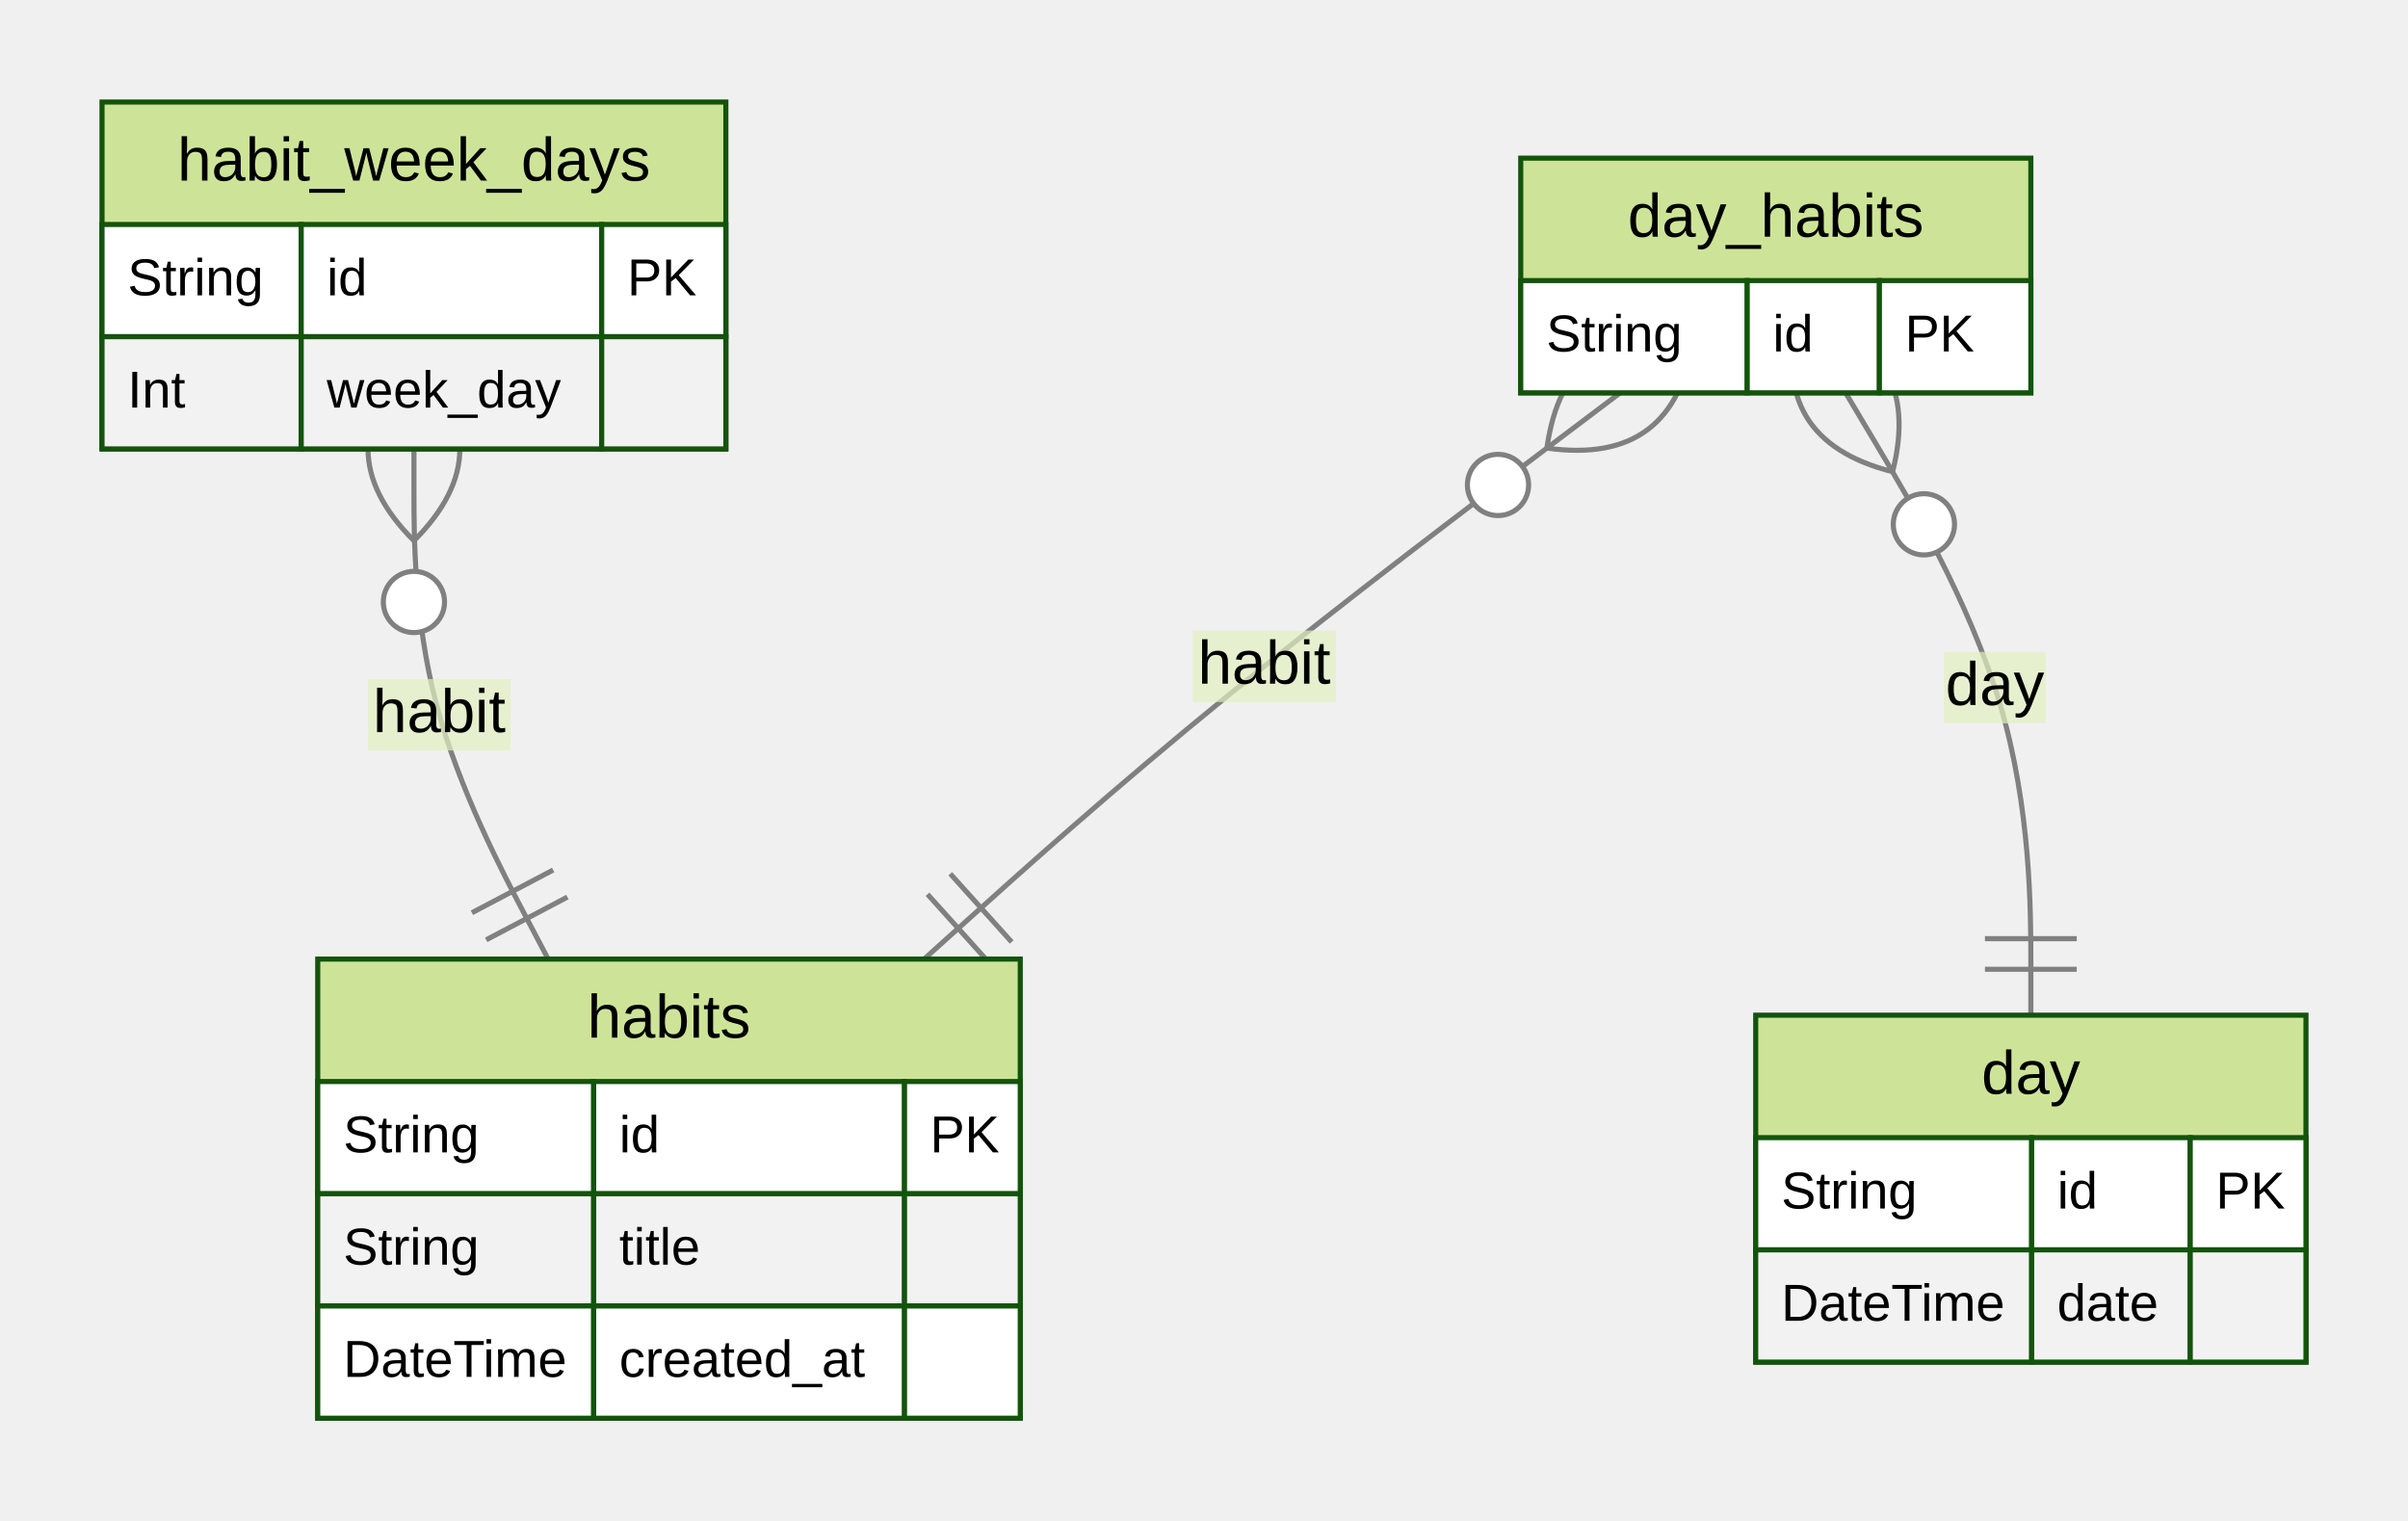
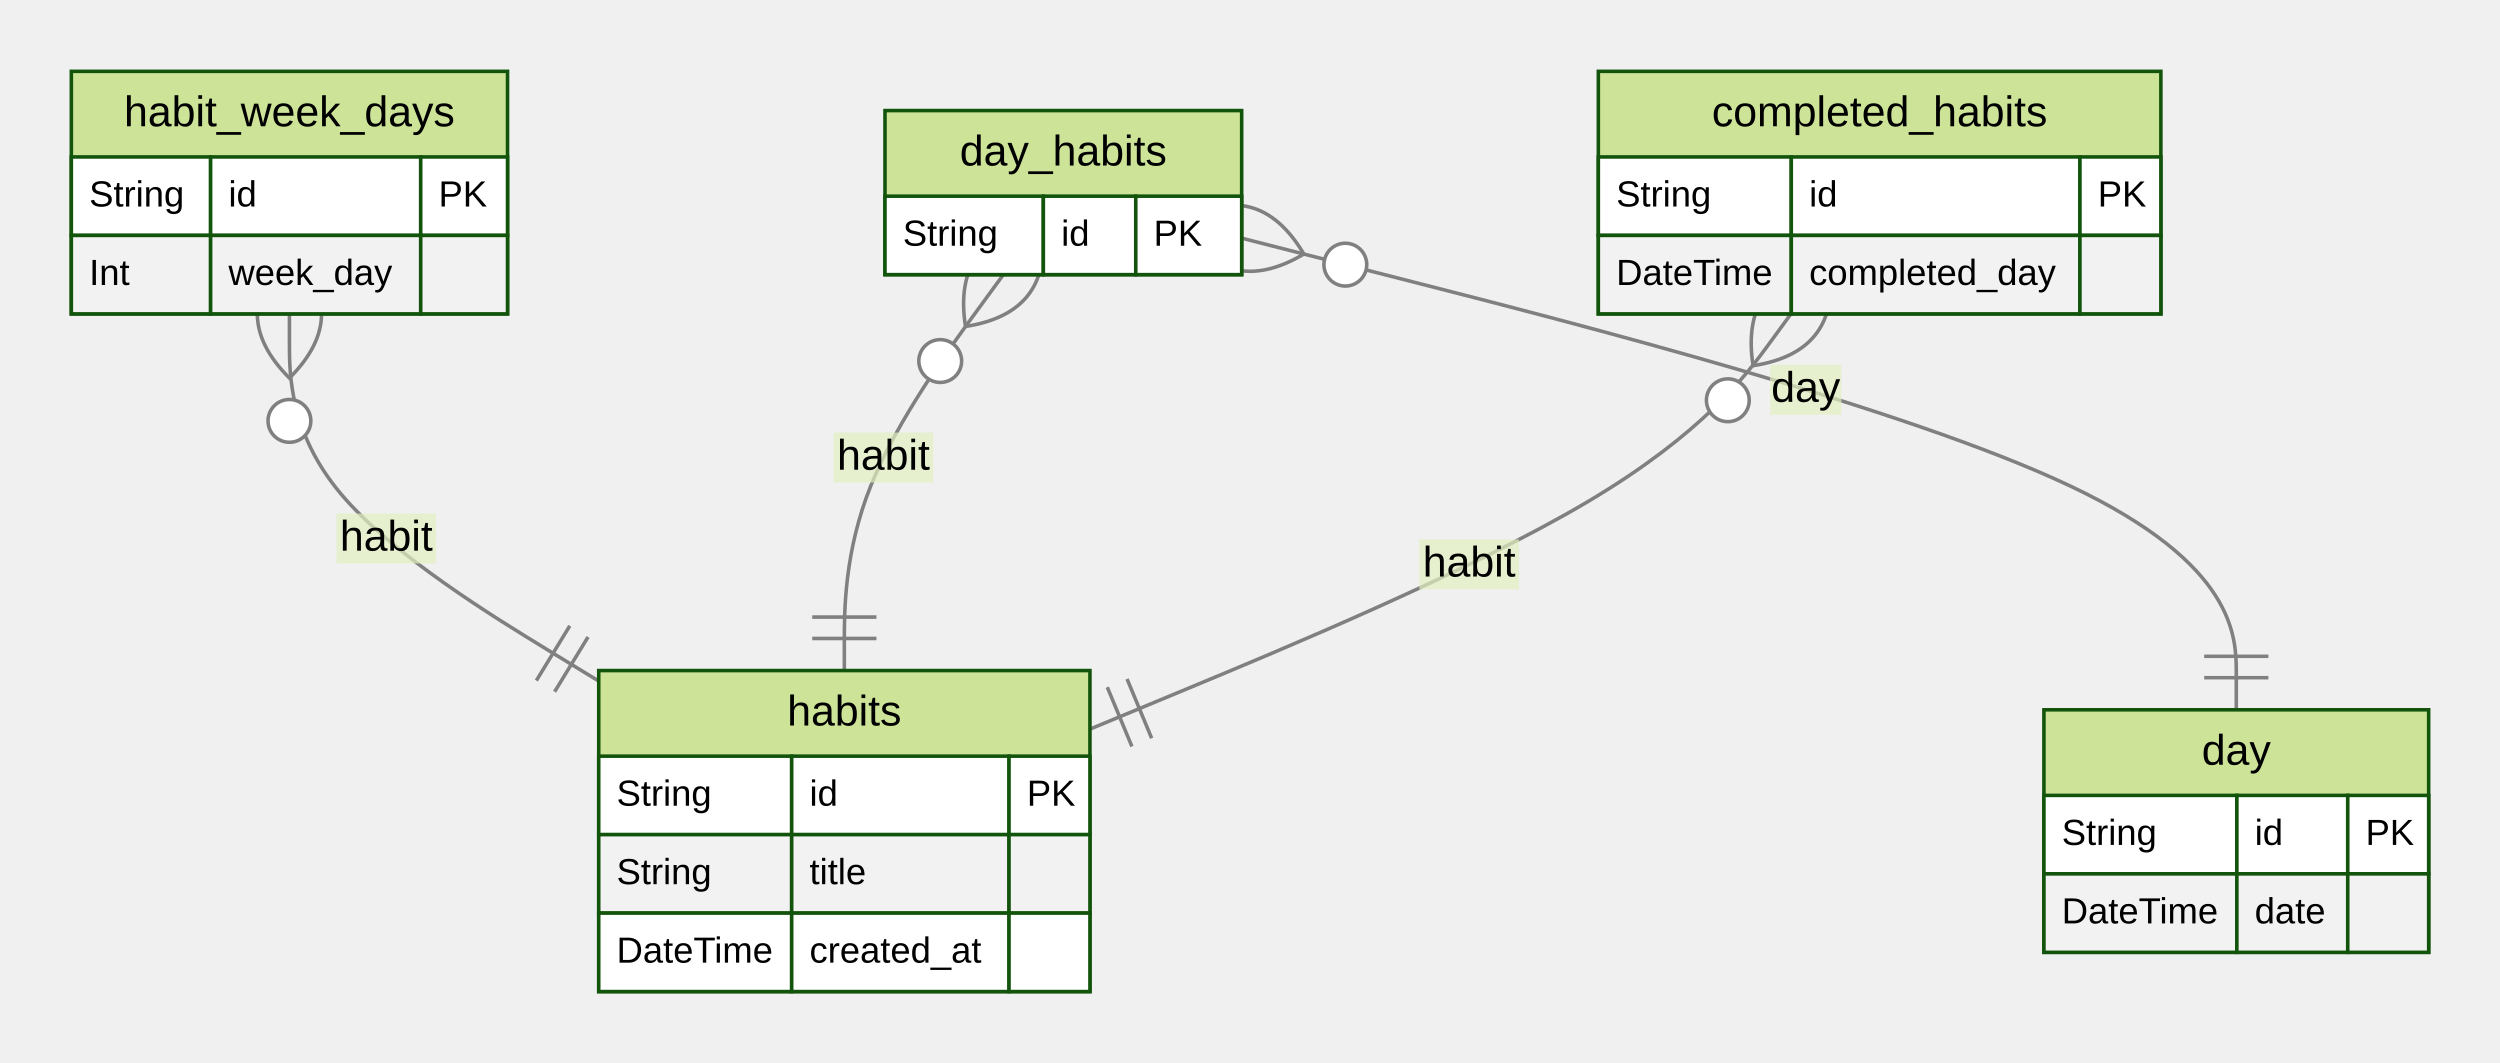
- <svg xmlns="http://www.w3.org/2000/svg" aria-roledescription="er" viewBox="0 0 472.051 298" style="max-width: 472.051px; background-color: white;" width="100%" id="mermaid-0">
+ <svg xmlns="http://www.w3.org/2000/svg" aria-roledescription="er" viewBox="0 0 700.905 298" style="max-width: 700.905px; background-color: white;" width="100%" id="mermaid-0">
  <style>#mermaid-0{font-family:"trebuchet ms",verdana,arial,sans-serif;font-size:16px;fill:#000000;}#mermaid-0 .error-icon{fill:#552222;}#mermaid-0 .error-text{fill:#552222;stroke:#552222;}#mermaid-0 .edge-thickness-normal{stroke-width:2px;}#mermaid-0 .edge-thickness-thick{stroke-width:3.5px;}#mermaid-0 .edge-pattern-solid{stroke-dasharray:0;}#mermaid-0 .edge-pattern-dashed{stroke-dasharray:3;}#mermaid-0 .edge-pattern-dotted{stroke-dasharray:2;}#mermaid-0 .marker{fill:#000000;stroke:#000000;}#mermaid-0 .marker.cross{stroke:#000000;}#mermaid-0 svg{font-family:"trebuchet ms",verdana,arial,sans-serif;font-size:16px;}#mermaid-0 .entityBox{fill:#cde498;stroke:#13540c;}#mermaid-0 .attributeBoxOdd{fill:#ffffff;stroke:#13540c;}#mermaid-0 .attributeBoxEven{fill:#f2f2f2;stroke:#13540c;}#mermaid-0 .relationshipLabelBox{fill:hsl(78.158, 58.462%, 84.51%);opacity:0.7;background-color:hsl(78.158, 58.462%, 84.51%);}#mermaid-0 .relationshipLabelBox rect{opacity:0.5;}#mermaid-0 .relationshipLine{stroke:#000000;}#mermaid-0 .entityTitleText{text-anchor:middle;font-size:18px;fill:#000000;}#mermaid-0 :root{--mermaid-font-family:"trebuchet ms",verdana,arial,sans-serif;}</style>
  <g />
  <defs>
    <marker orient="auto" markerHeight="18" markerWidth="18" refY="9" refX="0" id="ONLY_ONE_START">
      <path d="M9,0 L9,18 M15,0 L15,18" fill="none" stroke="gray" />
    </marker>
  </defs>
  <defs>
    <marker orient="auto" markerHeight="18" markerWidth="18" refY="9" refX="18" id="ONLY_ONE_END">
      <path d="M3,0 L3,18 M9,0 L9,18" fill="none" stroke="gray" />
    </marker>
  </defs>
  <defs>
    <marker orient="auto" markerHeight="18" markerWidth="30" refY="9" refX="0" id="ZERO_OR_ONE_START">
      <circle r="6" cy="9" cx="21" fill="white" stroke="gray" />
      <path d="M9,0 L9,18" fill="none" stroke="gray" />
    </marker>
  </defs>
  <defs>
    <marker orient="auto" markerHeight="18" markerWidth="30" refY="9" refX="30" id="ZERO_OR_ONE_END">
      <circle r="6" cy="9" cx="9" fill="white" stroke="gray" />
      <path d="M21,0 L21,18" fill="none" stroke="gray" />
    </marker>
  </defs>
  <defs>
    <marker orient="auto" markerHeight="36" markerWidth="45" refY="18" refX="18" id="ONE_OR_MORE_START">
      <path d="M0,18 Q 18,0 36,18 Q 18,36 0,18 M42,9 L42,27" fill="none" stroke="gray" />
    </marker>
  </defs>
  <defs>
    <marker orient="auto" markerHeight="36" markerWidth="45" refY="18" refX="27" id="ONE_OR_MORE_END">
      <path d="M3,9 L3,27 M9,18 Q27,0 45,18 Q27,36 9,18" fill="none" stroke="gray" />
    </marker>
  </defs>
  <defs>
    <marker orient="auto" markerHeight="36" markerWidth="57" refY="18" refX="18" id="ZERO_OR_MORE_START">
      <circle r="6" cy="18" cx="48" fill="white" stroke="gray" />
      <path d="M0,18 Q18,0 36,18 Q18,36 0,18" fill="none" stroke="gray" />
    </marker>
  </defs>
  <defs>
    <marker orient="auto" markerHeight="36" markerWidth="57" refY="18" refX="39" id="ZERO_OR_MORE_END">
      <circle r="6" cy="18" cx="9" fill="white" stroke="gray" />
      <path d="M21,18 Q39,0 57,18 Q39,36 21,18" fill="none" stroke="gray" />
    </marker>
  </defs>
-   <path style="stroke: gray; fill: none;" marker-start="url(#ZERO_OR_MORE_START)" marker-end="url(#ONLY_ONE_END)" d="M81.146,88L81.146,96.333C81.146,104.667,81.146,121.333,85.532,138C89.918,154.667,98.69,171.333,103.076,179.667L107.462,188" class="er relationshipLine" />
-   <path style="stroke: gray; fill: none;" marker-start="url(#ZERO_OR_MORE_START)" marker-end="url(#ONLY_ONE_END)" d="M361.807,77L367.859,87.167C373.91,97.333,386.013,117.667,392.065,138C398.116,158.333,398.116,178.667,398.116,188.833L398.116,199" class="er relationshipLine" />
-   <path style="stroke: gray; fill: none;" marker-start="url(#ZERO_OR_MORE_START)" marker-end="url(#ONLY_ONE_END)" d="M317.615,77L304.132,87.167C290.65,97.333,263.685,117.667,240.941,136.167C218.198,154.667,199.676,171.333,190.416,179.667L181.155,188" class="er relationshipLine" />
-   <g transform="translate(62.28748,188 )" id="entity-habits-52d87800-27ca-4f21-aa93-c8c659bfcf84">
+   <path style="stroke: gray; fill: none;" marker-start="url(#ZERO_OR_MORE_START)" marker-end="url(#ONLY_ONE_END)" d="M81.146,88L81.146,96.333C81.146,104.667,81.146,121.333,95.599,138.492C110.051,155.651,138.956,173.301,153.408,182.126L167.861,190.952" class="er relationshipLine" />
+   <path style="stroke: gray; fill: none;" marker-start="url(#ZERO_OR_MORE_START)" marker-end="url(#ONLY_ONE_END)" d="M348.116,66.772L394.592,78.643C441.068,90.514,534.019,114.257,580.495,136.295C626.971,158.333,626.971,178.667,626.971,188.833L626.971,199" class="er relationshipLine" />
+   <path style="stroke: gray; fill: none;" marker-start="url(#ZERO_OR_MORE_START)" marker-end="url(#ONLY_ONE_END)" d="M281.305,77L273.875,87.167C266.444,97.333,251.582,117.667,244.151,136.167C236.72,154.667,236.72,171.333,236.72,179.667L236.72,188" class="er relationshipLine" />
+   <path style="stroke: gray; fill: none;" marker-start="url(#ZERO_OR_MORE_START)" marker-end="url(#ONLY_ONE_END)" d="M502.12,88L496.029,96.333C489.938,104.667,477.756,121.333,444.999,140.736C412.242,160.139,358.91,182.277,332.245,193.347L305.579,204.416" class="er relationshipLine" />
+   <g transform="translate(167.8607,188 )" id="entity-habits-d627c36d-2433-4d83-a7ec-e8ef34be39d6">
    <rect height="90" width="137.718" y="0" x="0" class="er entityBox" />
-     <text style="dominant-baseline: middle; text-anchor: middle; font-size: 12px;" transform="translate(68.85901,12)" y="0" x="0" id="text-entity-habits-52d87800-27ca-4f21-aa93-c8c659bfcf84" class="er entityLabel">habits</text>
+     <text style="dominant-baseline: middle; text-anchor: middle; font-size: 12px;" transform="translate(68.85901,12)" y="0" x="0" id="text-entity-habits-d627c36d-2433-4d83-a7ec-e8ef34be39d6" class="er entityLabel">habits</text>
    <rect height="22" width="54.096" y="24" x="0" class="er attributeBoxOdd" />
-     <text style="dominant-baseline: middle; font-size: 10.2px;" transform="translate(5,35)" y="0" x="0" id="text-entity-habits-52d87800-27ca-4f21-aa93-c8c659bfcf84-attr-1-type" class="er entityLabel">String</text>
+     <text style="dominant-baseline: middle; font-size: 10.2px;" transform="translate(5,35)" y="0" x="0" id="text-entity-habits-d627c36d-2433-4d83-a7ec-e8ef34be39d6-attr-1-type" class="er entityLabel">String</text>
    <rect height="22" width="60.935" y="24" x="54.096" class="er attributeBoxOdd" />
-     <text style="dominant-baseline: middle; font-size: 10.2px;" transform="translate(59.09555,35)" y="0" x="0" id="text-entity-habits-52d87800-27ca-4f21-aa93-c8c659bfcf84-attr-1-name" class="er entityLabel">id</text>
+     <text style="dominant-baseline: middle; font-size: 10.2px;" transform="translate(59.09555,35)" y="0" x="0" id="text-entity-habits-d627c36d-2433-4d83-a7ec-e8ef34be39d6-attr-1-name" class="er entityLabel">id</text>
    <rect height="22" width="22.688" y="24" x="115.03" class="er attributeBoxOdd" />
-     <text style="dominant-baseline: middle; font-size: 10.2px;" transform="translate(120.0303,35)" y="0" x="0" id="text-entity-habits-52d87800-27ca-4f21-aa93-c8c659bfcf84-attr-1-key" class="er entityLabel">PK</text>
+     <text style="dominant-baseline: middle; font-size: 10.2px;" transform="translate(120.0303,35)" y="0" x="0" id="text-entity-habits-d627c36d-2433-4d83-a7ec-e8ef34be39d6-attr-1-key" class="er entityLabel">PK</text>
    <rect height="22" width="54.096" y="46" x="0" class="er attributeBoxEven" />
-     <text style="dominant-baseline: middle; font-size: 10.2px;" transform="translate(5,57)" y="0" x="0" id="text-entity-habits-52d87800-27ca-4f21-aa93-c8c659bfcf84-attr-2-type" class="er entityLabel">String</text>
+     <text style="dominant-baseline: middle; font-size: 10.2px;" transform="translate(5,57)" y="0" x="0" id="text-entity-habits-d627c36d-2433-4d83-a7ec-e8ef34be39d6-attr-2-type" class="er entityLabel">String</text>
    <rect height="22" width="60.935" y="46" x="54.096" class="er attributeBoxEven" />
-     <text style="dominant-baseline: middle; font-size: 10.2px;" transform="translate(59.09555,57)" y="0" x="0" id="text-entity-habits-52d87800-27ca-4f21-aa93-c8c659bfcf84-attr-2-name" class="er entityLabel">title</text>
+     <text style="dominant-baseline: middle; font-size: 10.2px;" transform="translate(59.09555,57)" y="0" x="0" id="text-entity-habits-d627c36d-2433-4d83-a7ec-e8ef34be39d6-attr-2-name" class="er entityLabel">title</text>
    <rect height="22" width="22.688" y="46" x="115.03" class="er attributeBoxEven" />
-     <text style="dominant-baseline: middle; font-size: 10.2px;" transform="translate(120.0303,57)" y="0" x="0" id="text-entity-habits-52d87800-27ca-4f21-aa93-c8c659bfcf84-attr-2-key" class="er entityLabel" />
+     <text style="dominant-baseline: middle; font-size: 10.2px;" transform="translate(120.0303,57)" y="0" x="0" id="text-entity-habits-d627c36d-2433-4d83-a7ec-e8ef34be39d6-attr-2-key" class="er entityLabel" />
    <rect height="22" width="54.096" y="68" x="0" class="er attributeBoxOdd" />
-     <text style="dominant-baseline: middle; font-size: 10.2px;" transform="translate(5,79)" y="0" x="0" id="text-entity-habits-52d87800-27ca-4f21-aa93-c8c659bfcf84-attr-3-type" class="er entityLabel">DateTime</text>
+     <text style="dominant-baseline: middle; font-size: 10.2px;" transform="translate(5,79)" y="0" x="0" id="text-entity-habits-d627c36d-2433-4d83-a7ec-e8ef34be39d6-attr-3-type" class="er entityLabel">DateTime</text>
    <rect height="22" width="60.935" y="68" x="54.096" class="er attributeBoxOdd" />
-     <text style="dominant-baseline: middle; font-size: 10.2px;" transform="translate(59.09555,79)" y="0" x="0" id="text-entity-habits-52d87800-27ca-4f21-aa93-c8c659bfcf84-attr-3-name" class="er entityLabel">created_at</text>
+     <text style="dominant-baseline: middle; font-size: 10.2px;" transform="translate(59.09555,79)" y="0" x="0" id="text-entity-habits-d627c36d-2433-4d83-a7ec-e8ef34be39d6-attr-3-name" class="er entityLabel">created_at</text>
    <rect height="22" width="22.688" y="68" x="115.03" class="er attributeBoxOdd" />
-     <text style="dominant-baseline: middle; font-size: 10.2px;" transform="translate(120.0303,79)" y="0" x="0" id="text-entity-habits-52d87800-27ca-4f21-aa93-c8c659bfcf84-attr-3-key" class="er entityLabel" />
+     <text style="dominant-baseline: middle; font-size: 10.2px;" transform="translate(120.0303,79)" y="0" x="0" id="text-entity-habits-d627c36d-2433-4d83-a7ec-e8ef34be39d6-attr-3-key" class="er entityLabel" />
  </g>
-   <g transform="translate(20,20 )" id="entity-habitweekdays-fbc65761-b296-457e-ad52-d004569e29f5">
+   <g transform="translate(20,20 )" id="entity-habitweekdays-5fe47684-489d-4ddc-b935-f67f1a8c16f1">
    <rect height="68" width="122.293" y="0" x="0" class="er entityBox" />
-     <text style="dominant-baseline: middle; text-anchor: middle; font-size: 12px;" transform="translate(61.14648,12)" y="0" x="0" id="text-entity-habitweekdays-fbc65761-b296-457e-ad52-d004569e29f5" class="er entityLabel">habit_week_days</text>
+     <text style="dominant-baseline: middle; text-anchor: middle; font-size: 12px;" transform="translate(61.14648,12)" y="0" x="0" id="text-entity-habitweekdays-5fe47684-489d-4ddc-b935-f67f1a8c16f1" class="er entityLabel">habit_week_days</text>
    <rect height="22" width="39.048" y="24" x="0" class="er attributeBoxOdd" />
-     <text style="dominant-baseline: middle; font-size: 10.2px;" transform="translate(5,35)" y="0" x="0" id="text-entity-habitweekdays-fbc65761-b296-457e-ad52-d004569e29f5-attr-1-type" class="er entityLabel">String</text>
+     <text style="dominant-baseline: middle; font-size: 10.2px;" transform="translate(5,35)" y="0" x="0" id="text-entity-habitweekdays-5fe47684-489d-4ddc-b935-f67f1a8c16f1-attr-1-type" class="er entityLabel">String</text>
    <rect height="22" width="58.904" y="24" x="39.048" class="er attributeBoxOdd" />
-     <text style="dominant-baseline: middle; font-size: 10.2px;" transform="translate(44.04844,35)" y="0" x="0" id="text-entity-habitweekdays-fbc65761-b296-457e-ad52-d004569e29f5-attr-1-name" class="er entityLabel">id</text>
+     <text style="dominant-baseline: middle; font-size: 10.2px;" transform="translate(44.04844,35)" y="0" x="0" id="text-entity-habitweekdays-5fe47684-489d-4ddc-b935-f67f1a8c16f1-attr-1-name" class="er entityLabel">id</text>
    <rect height="22" width="24.34" y="24" x="97.953" class="er attributeBoxOdd" />
-     <text style="dominant-baseline: middle; font-size: 10.2px;" transform="translate(102.9529,35)" y="0" x="0" id="text-entity-habitweekdays-fbc65761-b296-457e-ad52-d004569e29f5-attr-1-key" class="er entityLabel">PK</text>
+     <text style="dominant-baseline: middle; font-size: 10.2px;" transform="translate(102.9529,35)" y="0" x="0" id="text-entity-habitweekdays-5fe47684-489d-4ddc-b935-f67f1a8c16f1-attr-1-key" class="er entityLabel">PK</text>
    <rect height="22" width="39.048" y="46" x="0" class="er attributeBoxEven" />
-     <text style="dominant-baseline: middle; font-size: 10.2px;" transform="translate(5,57)" y="0" x="0" id="text-entity-habitweekdays-fbc65761-b296-457e-ad52-d004569e29f5-attr-2-type" class="er entityLabel">Int</text>
+     <text style="dominant-baseline: middle; font-size: 10.2px;" transform="translate(5,57)" y="0" x="0" id="text-entity-habitweekdays-5fe47684-489d-4ddc-b935-f67f1a8c16f1-attr-2-type" class="er entityLabel">Int</text>
    <rect height="22" width="58.904" y="46" x="39.048" class="er attributeBoxEven" />
-     <text style="dominant-baseline: middle; font-size: 10.2px;" transform="translate(44.04844,57)" y="0" x="0" id="text-entity-habitweekdays-fbc65761-b296-457e-ad52-d004569e29f5-attr-2-name" class="er entityLabel">week_day</text>
+     <text style="dominant-baseline: middle; font-size: 10.2px;" transform="translate(44.04844,57)" y="0" x="0" id="text-entity-habitweekdays-5fe47684-489d-4ddc-b935-f67f1a8c16f1-attr-2-name" class="er entityLabel">week_day</text>
    <rect height="22" width="24.34" y="46" x="97.953" class="er attributeBoxEven" />
-     <text style="dominant-baseline: middle; font-size: 10.2px;" transform="translate(102.9529,57)" y="0" x="0" id="text-entity-habitweekdays-fbc65761-b296-457e-ad52-d004569e29f5-attr-2-key" class="er entityLabel" />
+     <text style="dominant-baseline: middle; font-size: 10.2px;" transform="translate(102.9529,57)" y="0" x="0" id="text-entity-habitweekdays-5fe47684-489d-4ddc-b935-f67f1a8c16f1-attr-2-key" class="er entityLabel" />
  </g>
-   <g transform="translate(344.182,199 )" id="entity-day-8002bb7c-8b2f-4327-adc8-660917c71a4a">
+   <g transform="translate(573.0362,199 )" id="entity-day-389c597f-7a81-4d1a-b765-d8961c56dab8">
    <rect height="68" width="107.869" y="0" x="0" class="er entityBox" />
-     <text style="dominant-baseline: middle; text-anchor: middle; font-size: 12px;" transform="translate(53.93452,12)" y="0" x="0" id="text-entity-day-8002bb7c-8b2f-4327-adc8-660917c71a4a" class="er entityLabel">day</text>
+     <text style="dominant-baseline: middle; text-anchor: middle; font-size: 12px;" transform="translate(53.93452,12)" y="0" x="0" id="text-entity-day-389c597f-7a81-4d1a-b765-d8961c56dab8" class="er entityLabel">day</text>
    <rect height="22" width="54.096" y="24" x="0" class="er attributeBoxOdd" />
-     <text style="dominant-baseline: middle; font-size: 10.2px;" transform="translate(5,35)" y="0" x="0" id="text-entity-day-8002bb7c-8b2f-4327-adc8-660917c71a4a-attr-1-type" class="er entityLabel">String</text>
+     <text style="dominant-baseline: middle; font-size: 10.2px;" transform="translate(5,35)" y="0" x="0" id="text-entity-day-389c597f-7a81-4d1a-b765-d8961c56dab8-attr-1-type" class="er entityLabel">String</text>
    <rect height="22" width="31.086" y="24" x="54.096" class="er attributeBoxOdd" />
-     <text style="dominant-baseline: middle; font-size: 10.2px;" transform="translate(59.09555,35)" y="0" x="0" id="text-entity-day-8002bb7c-8b2f-4327-adc8-660917c71a4a-attr-1-name" class="er entityLabel">id</text>
+     <text style="dominant-baseline: middle; font-size: 10.2px;" transform="translate(59.09555,35)" y="0" x="0" id="text-entity-day-389c597f-7a81-4d1a-b765-d8961c56dab8-attr-1-name" class="er entityLabel">id</text>
    <rect height="22" width="22.688" y="24" x="85.181" class="er attributeBoxOdd" />
-     <text style="dominant-baseline: middle; font-size: 10.2px;" transform="translate(90.18137,35)" y="0" x="0" id="text-entity-day-8002bb7c-8b2f-4327-adc8-660917c71a4a-attr-1-key" class="er entityLabel">PK</text>
+     <text style="dominant-baseline: middle; font-size: 10.2px;" transform="translate(90.18137,35)" y="0" x="0" id="text-entity-day-389c597f-7a81-4d1a-b765-d8961c56dab8-attr-1-key" class="er entityLabel">PK</text>
    <rect height="22" width="54.096" y="46" x="0" class="er attributeBoxEven" />
-     <text style="dominant-baseline: middle; font-size: 10.2px;" transform="translate(5,57)" y="0" x="0" id="text-entity-day-8002bb7c-8b2f-4327-adc8-660917c71a4a-attr-2-type" class="er entityLabel">DateTime</text>
+     <text style="dominant-baseline: middle; font-size: 10.2px;" transform="translate(5,57)" y="0" x="0" id="text-entity-day-389c597f-7a81-4d1a-b765-d8961c56dab8-attr-2-type" class="er entityLabel">DateTime</text>
    <rect height="22" width="31.086" y="46" x="54.096" class="er attributeBoxEven" />
-     <text style="dominant-baseline: middle; font-size: 10.2px;" transform="translate(59.09555,57)" y="0" x="0" id="text-entity-day-8002bb7c-8b2f-4327-adc8-660917c71a4a-attr-2-name" class="er entityLabel">date</text>
+     <text style="dominant-baseline: middle; font-size: 10.2px;" transform="translate(59.09555,57)" y="0" x="0" id="text-entity-day-389c597f-7a81-4d1a-b765-d8961c56dab8-attr-2-name" class="er entityLabel">date</text>
    <rect height="22" width="22.688" y="46" x="85.181" class="er attributeBoxEven" />
-     <text style="dominant-baseline: middle; font-size: 10.2px;" transform="translate(90.18137,57)" y="0" x="0" id="text-entity-day-8002bb7c-8b2f-4327-adc8-660917c71a4a-attr-2-key" class="er entityLabel" />
+     <text style="dominant-baseline: middle; font-size: 10.2px;" transform="translate(90.18137,57)" y="0" x="0" id="text-entity-day-389c597f-7a81-4d1a-b765-d8961c56dab8-attr-2-key" class="er entityLabel" />
  </g>
-   <g transform="translate(298.1165,31 )" id="entity-dayhabits-78097458-26a3-4d22-b161-83ff2594d442">
+   <g transform="translate(248.1165,31 )" id="entity-dayhabits-283b2c00-8f67-492d-ad49-cf6f513a5a9e">
    <rect height="46" width="100" y="0" x="0" class="er entityBox" />
-     <text style="dominant-baseline: middle; text-anchor: middle; font-size: 12px;" transform="translate(50,12)" y="0" x="0" id="text-entity-dayhabits-78097458-26a3-4d22-b161-83ff2594d442" class="er entityLabel">day_habits</text>
+     <text style="dominant-baseline: middle; text-anchor: middle; font-size: 12px;" transform="translate(50,12)" y="0" x="0" id="text-entity-dayhabits-283b2c00-8f67-492d-ad49-cf6f513a5a9e" class="er entityLabel">day_habits</text>
    <rect height="22" width="44.399" y="24" x="0" class="er attributeBoxOdd" />
-     <text style="dominant-baseline: middle; font-size: 10.2px;" transform="translate(5,35)" y="0" x="0" id="text-entity-dayhabits-78097458-26a3-4d22-b161-83ff2594d442-attr-1-type" class="er entityLabel">String</text>
+     <text style="dominant-baseline: middle; font-size: 10.2px;" transform="translate(5,35)" y="0" x="0" id="text-entity-dayhabits-283b2c00-8f67-492d-ad49-cf6f513a5a9e-attr-1-type" class="er entityLabel">String</text>
    <rect height="22" width="25.911" y="24" x="44.399" class="er attributeBoxOdd" />
-     <text style="dominant-baseline: middle; font-size: 10.2px;" transform="translate(49.39862,35)" y="0" x="0" id="text-entity-dayhabits-78097458-26a3-4d22-b161-83ff2594d442-attr-1-name" class="er entityLabel">id</text>
+     <text style="dominant-baseline: middle; font-size: 10.2px;" transform="translate(49.39862,35)" y="0" x="0" id="text-entity-dayhabits-283b2c00-8f67-492d-ad49-cf6f513a5a9e-attr-1-name" class="er entityLabel">id</text>
    <rect height="22" width="29.69" y="24" x="70.31" class="er attributeBoxOdd" />
-     <text style="dominant-baseline: middle; font-size: 10.2px;" transform="translate(75.30976,35)" y="0" x="0" id="text-entity-dayhabits-78097458-26a3-4d22-b161-83ff2594d442-attr-1-key" class="er entityLabel">PK</text>
+     <text style="dominant-baseline: middle; font-size: 10.2px;" transform="translate(75.30976,35)" y="0" x="0" id="text-entity-dayhabits-283b2c00-8f67-492d-ad49-cf6f513a5a9e-attr-1-key" class="er entityLabel">PK</text>
  </g>
-   <rect height="14" width="27.969" y="133.109" x="72.126" class="er relationshipLabelBox" />
-   <text style="text-anchor: middle; dominant-baseline: middle; font-size: 12px;" y="140.109" x="86.11" id="rel1" class="er relationshipLabel">habit</text>
-   <rect height="14" width="19.99" y="127.788" x="381.065" class="er relationshipLabelBox" />
-   <text style="text-anchor: middle; dominant-baseline: middle; font-size: 12px;" y="134.788" x="391.06" id="rel2" class="er relationshipLabel">day</text>
-   <rect height="14" width="27.969" y="123.605" x="233.851" class="er relationshipLabelBox" />
-   <text style="text-anchor: middle; dominant-baseline: middle; font-size: 12px;" y="130.605" x="247.836" id="rel3" class="er relationshipLabel">habit</text>
+   <g transform="translate(448.1165,20 )" id="entity-completedhabits-6b8931f5-a809-40db-befa-b50b67535687">
+     <rect height="68" width="157.709" y="0" x="0" class="er entityBox" />
+     <text style="dominant-baseline: middle; text-anchor: middle; font-size: 12px;" transform="translate(78.85426,12)" y="0" x="0" id="text-entity-completedhabits-6b8931f5-a809-40db-befa-b50b67535687" class="er entityLabel">completed_habits</text>
+     <rect height="22" width="54.096" y="24" x="0" class="er attributeBoxOdd" />
+     <text style="dominant-baseline: middle; font-size: 10.2px;" transform="translate(5,35)" y="0" x="0" id="text-entity-completedhabits-6b8931f5-a809-40db-befa-b50b67535687-attr-1-type" class="er entityLabel">String</text>
+     <rect height="22" width="80.925" y="24" x="54.096" class="er attributeBoxOdd" />
+     <text style="dominant-baseline: middle; font-size: 10.2px;" transform="translate(59.09555,35)" y="0" x="0" id="text-entity-completedhabits-6b8931f5-a809-40db-befa-b50b67535687-attr-1-name" class="er entityLabel">id</text>
+     <rect height="22" width="22.688" y="24" x="135.021" class="er attributeBoxOdd" />
+     <text style="dominant-baseline: middle; font-size: 10.2px;" transform="translate(140.0208,35)" y="0" x="0" id="text-entity-completedhabits-6b8931f5-a809-40db-befa-b50b67535687-attr-1-key" class="er entityLabel">PK</text>
+     <rect height="22" width="54.096" y="46" x="0" class="er attributeBoxEven" />
+     <text style="dominant-baseline: middle; font-size: 10.2px;" transform="translate(5,57)" y="0" x="0" id="text-entity-completedhabits-6b8931f5-a809-40db-befa-b50b67535687-attr-2-type" class="er entityLabel">DateTime</text>
+     <rect height="22" width="80.925" y="46" x="54.096" class="er attributeBoxEven" />
+     <text style="dominant-baseline: middle; font-size: 10.2px;" transform="translate(59.09555,57)" y="0" x="0" id="text-entity-completedhabits-6b8931f5-a809-40db-befa-b50b67535687-attr-2-name" class="er entityLabel">completed_day</text>
+     <rect height="22" width="22.688" y="46" x="135.021" class="er attributeBoxEven" />
+     <text style="dominant-baseline: middle; font-size: 10.2px;" transform="translate(140.0208,57)" y="0" x="0" id="text-entity-completedhabits-6b8931f5-a809-40db-befa-b50b67535687-attr-2-key" class="er entityLabel" />
+   </g>
+   <rect height="14" width="27.969" y="143.978" x="94.325" class="er relationshipLabelBox" />
+   <text style="text-anchor: middle; dominant-baseline: middle; font-size: 12px;" y="150.978" x="108.309" id="rel1" class="er relationshipLabel">habit</text>
+   <rect height="14" width="19.99" y="102.254" x="496.265" class="er relationshipLabelBox" />
+   <text style="text-anchor: middle; dominant-baseline: middle; font-size: 12px;" y="109.254" x="506.26" id="rel2" class="er relationshipLabel">day</text>
+   <rect height="14" width="27.969" y="121.282" x="233.703" class="er relationshipLabelBox" />
+   <text style="text-anchor: middle; dominant-baseline: middle; font-size: 12px;" y="128.282" x="247.687" id="rel3" class="er relationshipLabel">habit</text>
+   <rect height="14" width="27.969" y="151.242" x="397.917" class="er relationshipLabelBox" />
+   <text style="text-anchor: middle; dominant-baseline: middle; font-size: 12px;" y="158.242" x="411.901" id="rel4" class="er relationshipLabel">habit</text>
</svg>
